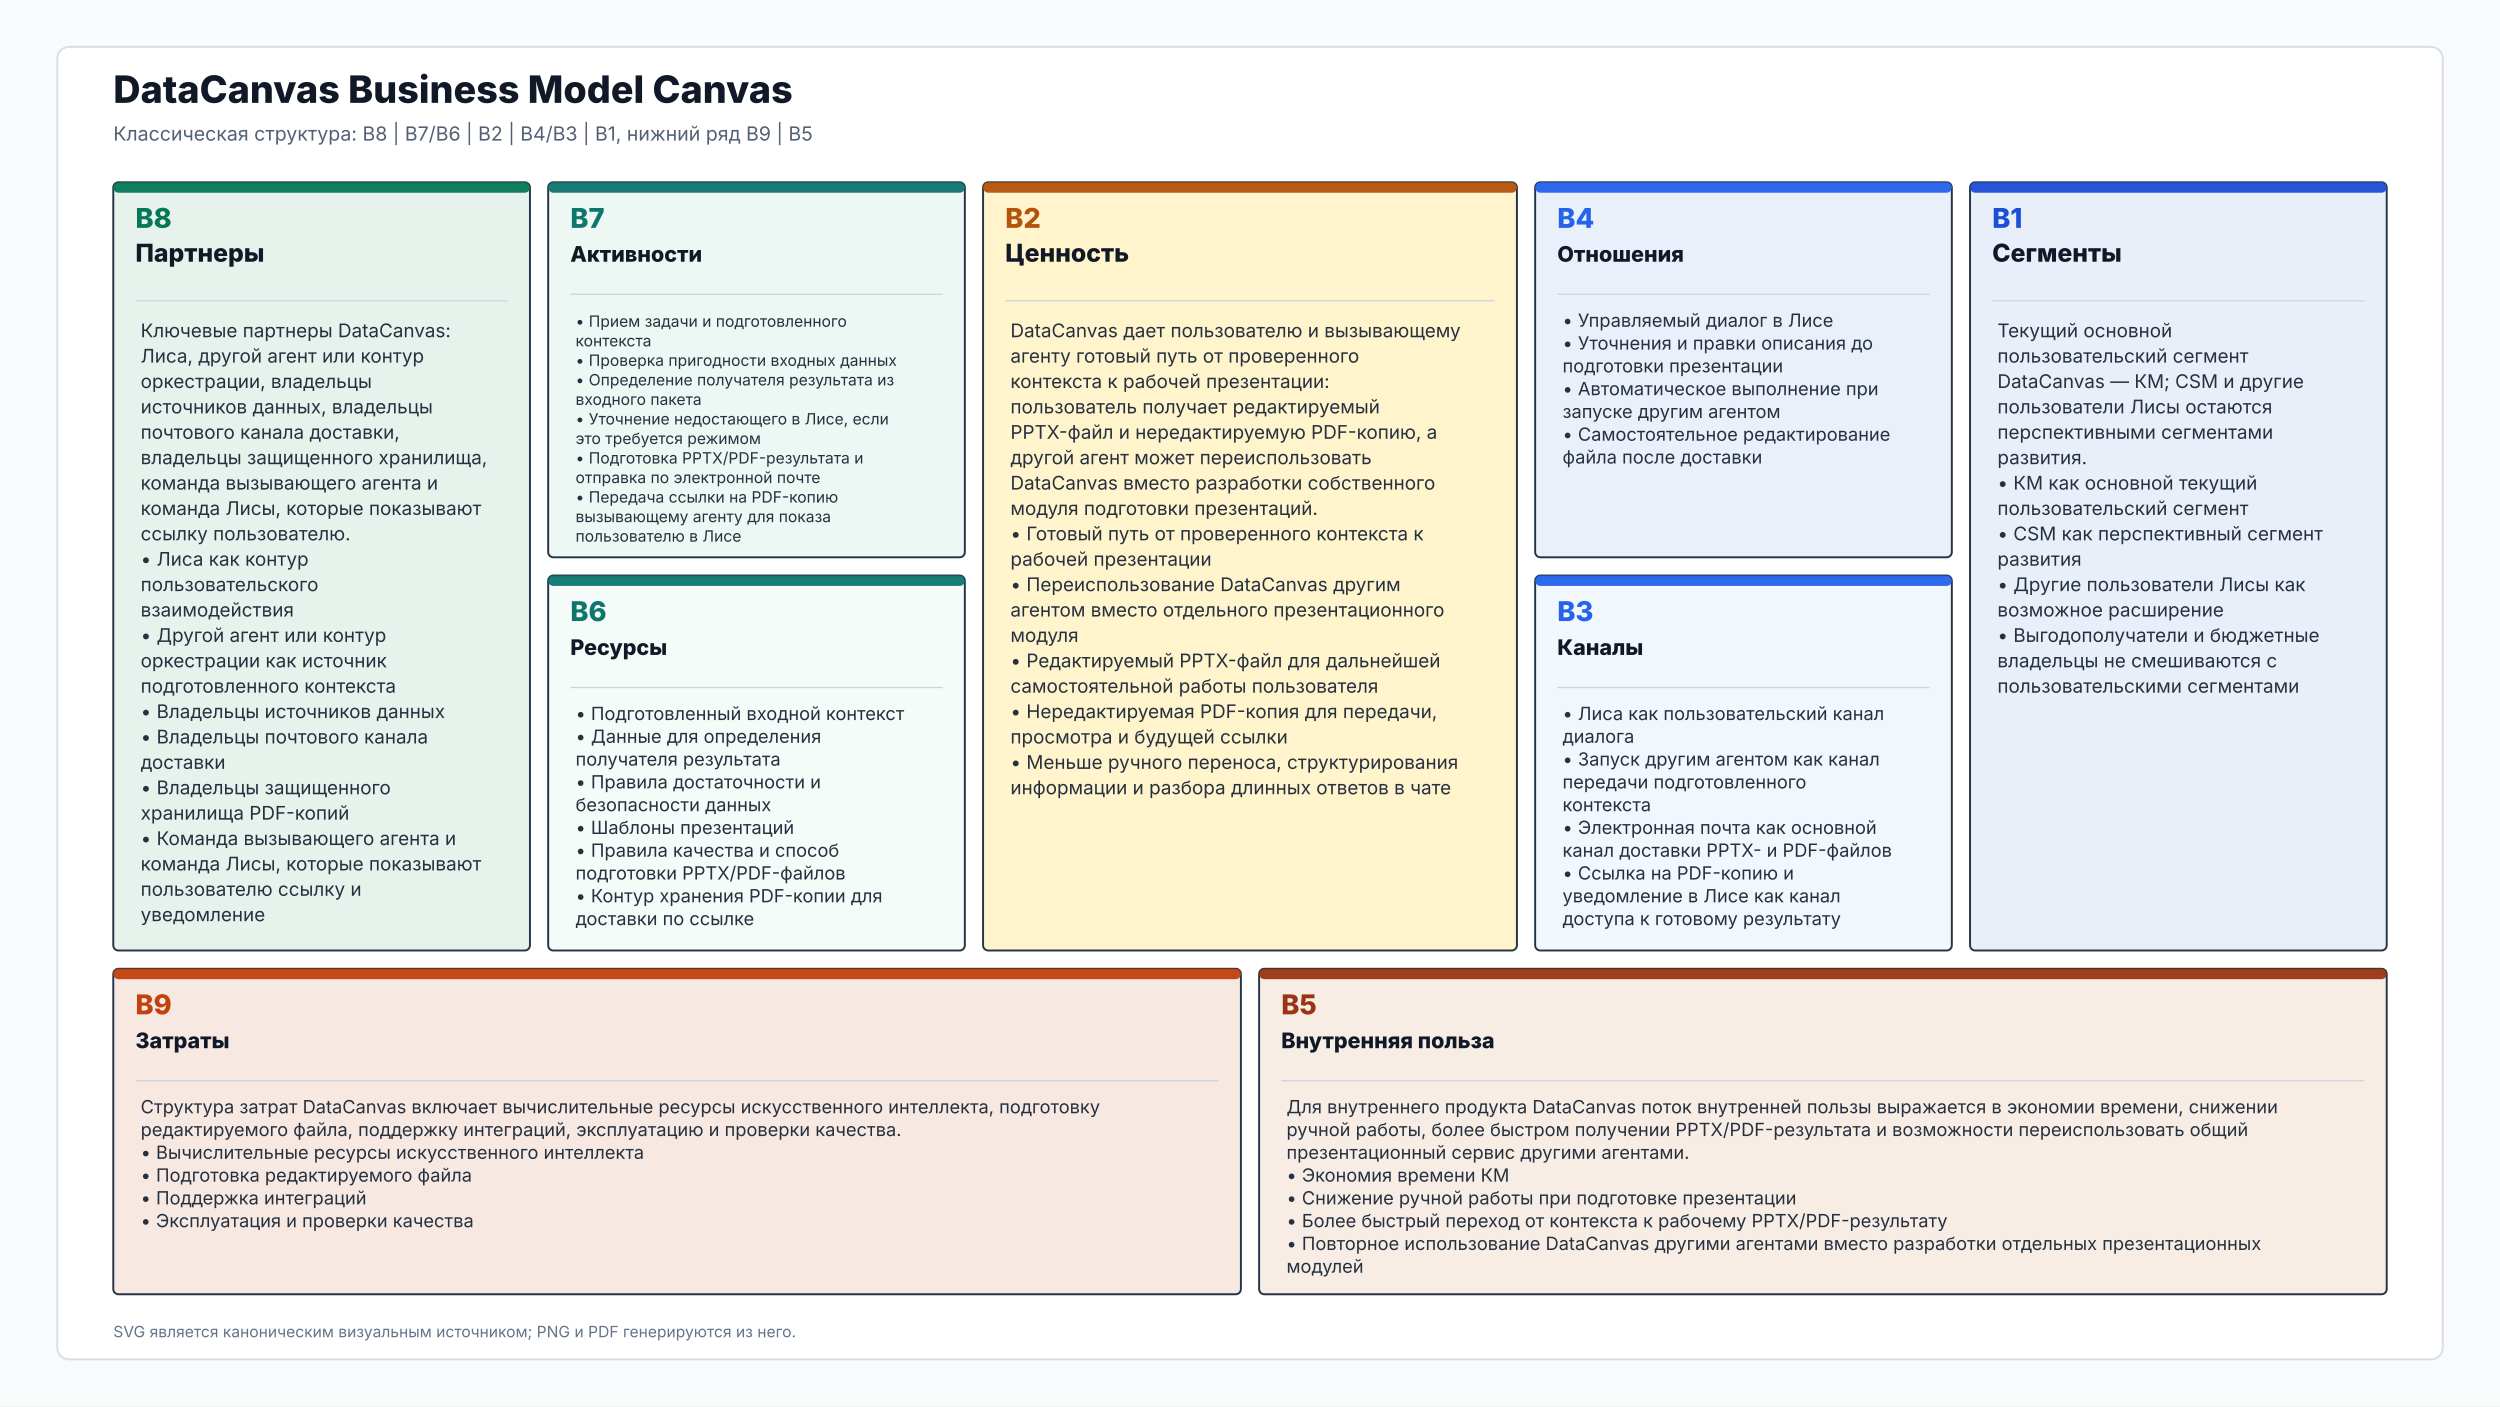
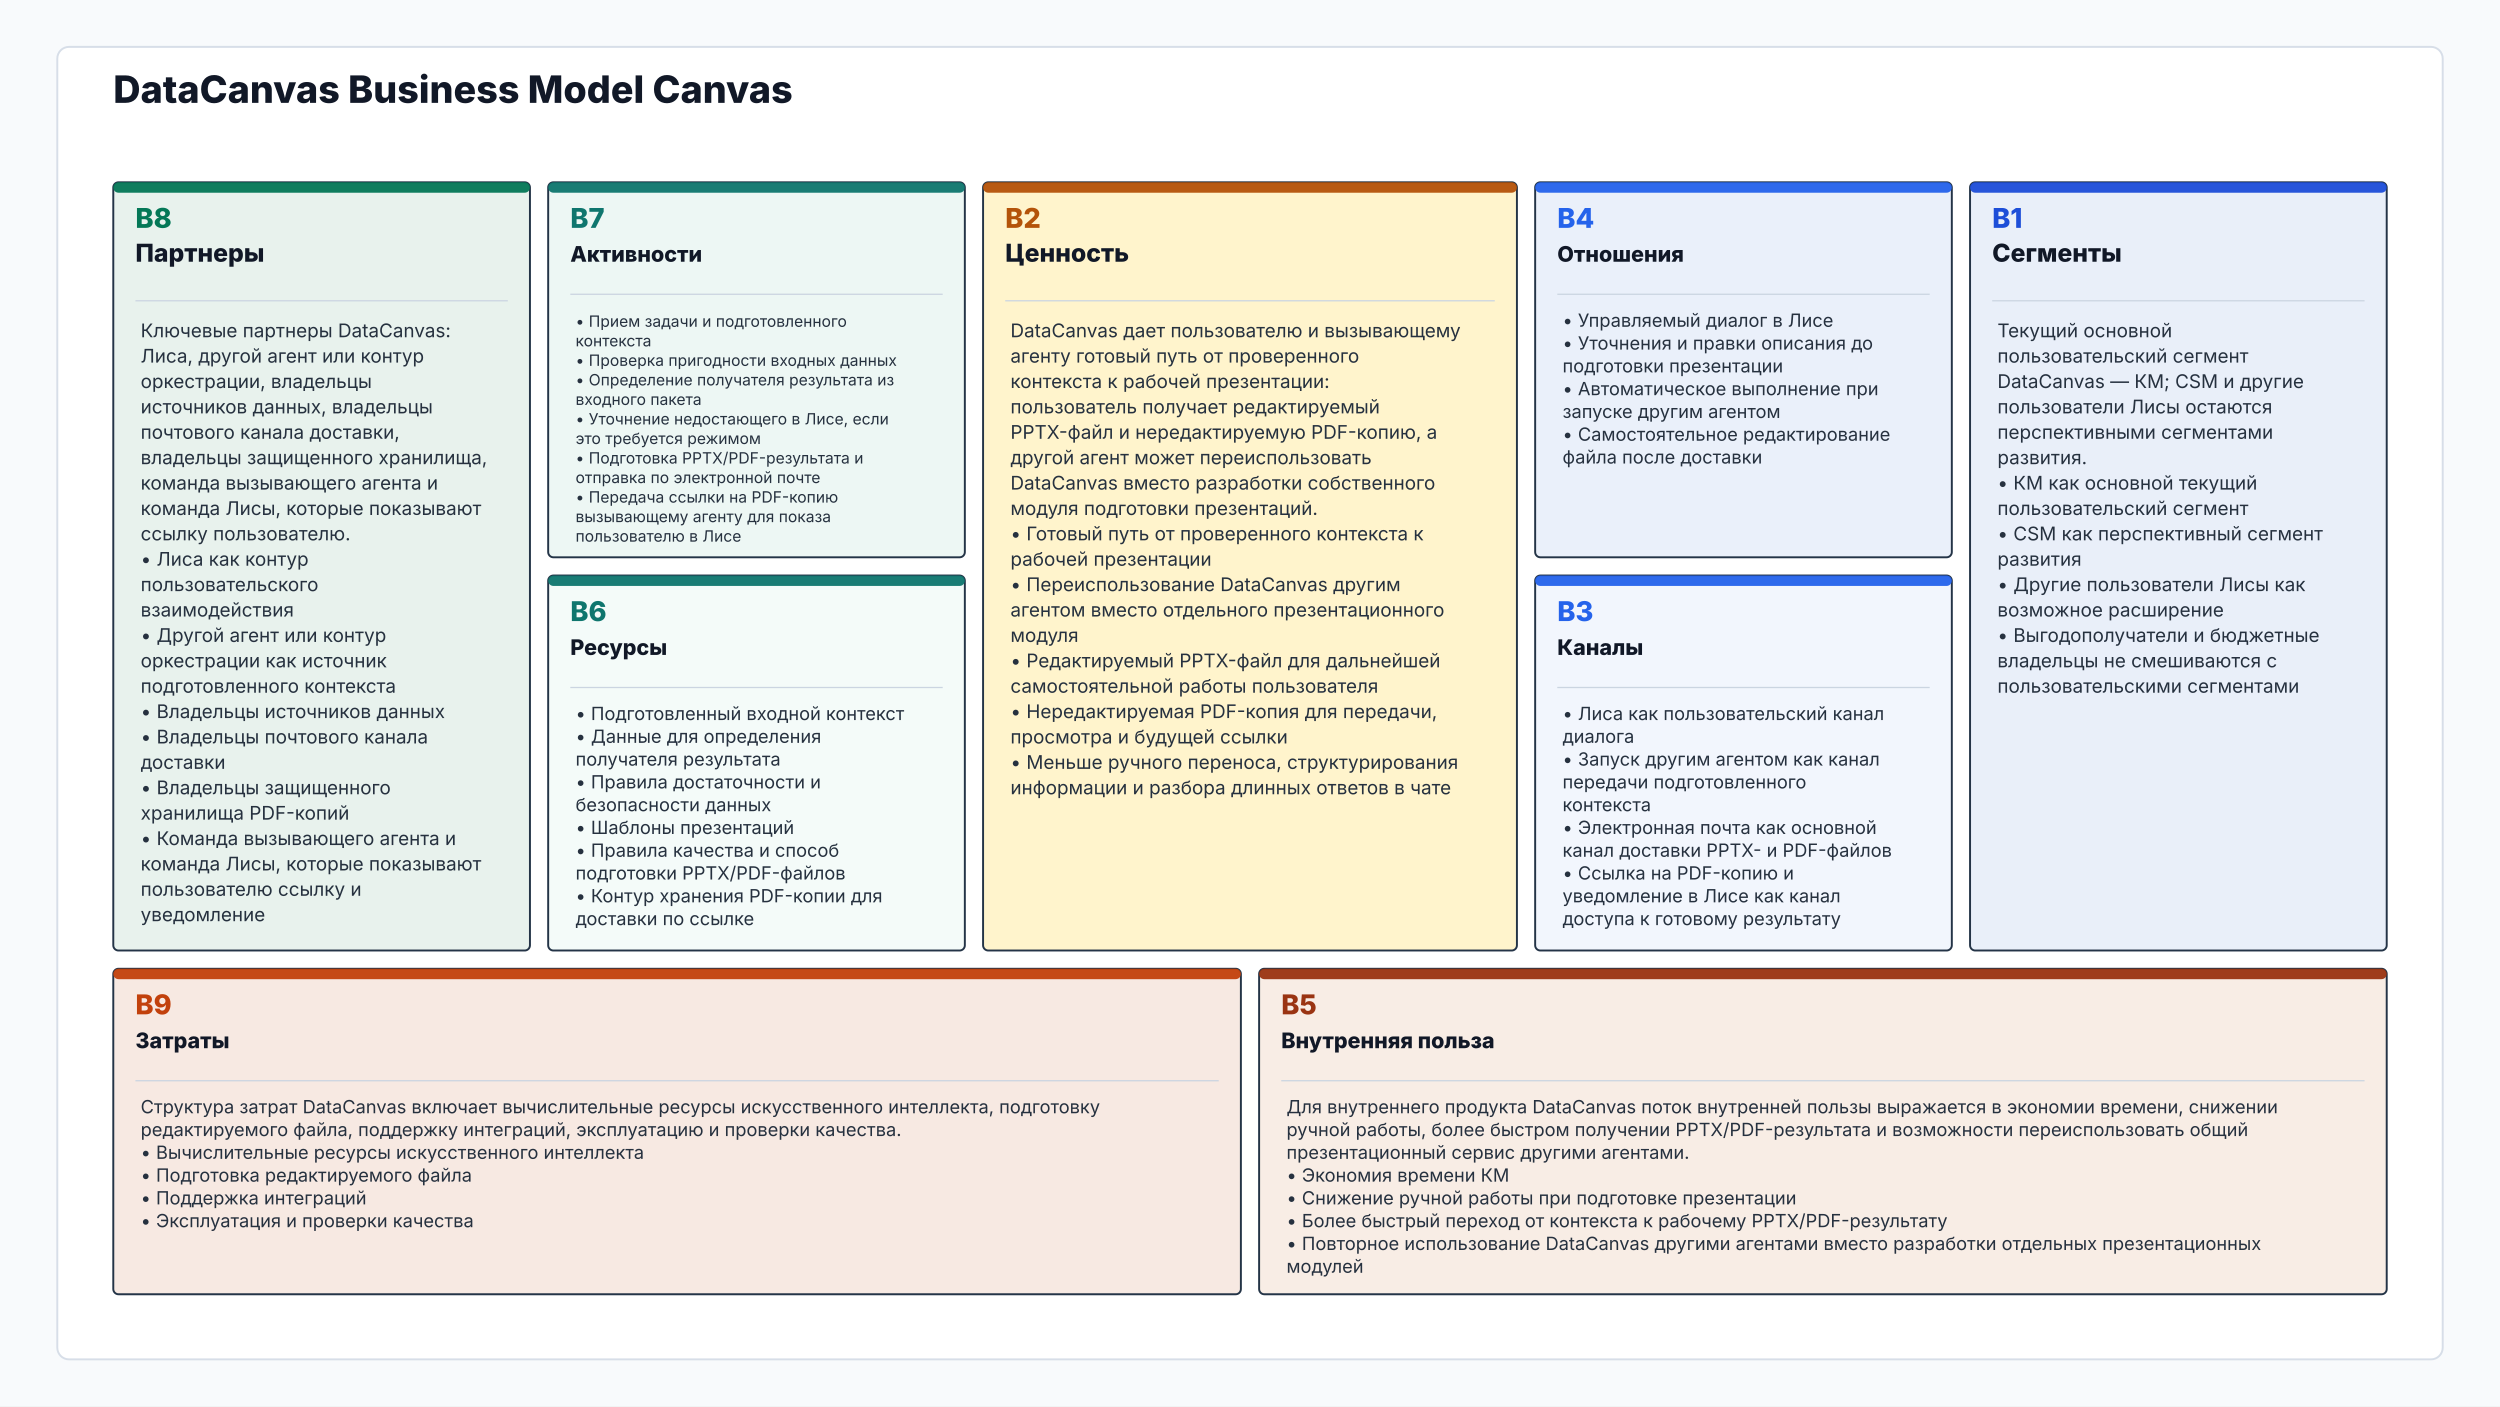
<svg xmlns="http://www.w3.org/2000/svg" data-role="bmc-root" role="img" width="3840" height="2160" viewBox="0 0 3840 2160">
  <rect data-role="bmc-background" width="3840" height="2160" fill="#f8fafc" />
  <rect data-role="bmc-frame" x="88" y="72" width="3664" height="2016" rx="18" fill="#ffffff" stroke="#d7dee8" stroke-width="3" />
  <text data-role="bmc-title" x="174" y="158" font-family="Inter, Arial, sans-serif" font-size="58" font-weight="820" fill="#111827">DataCanvas Business Model Canvas</text>
-   <text data-role="bmc-subtitle" x="174" y="216" font-family="Inter, Arial, sans-serif" font-size="30" font-weight="420" fill="#526174">Классическая структура: B8 | B7/B6 | B2 | B4/B3 | B1, нижний ряд B9 | B5</text>
  <g data-role="bmc-top-row">
    <g data-role="bmc-block" data-block="B8" data-layout-slot="top-left" transform="translate(174 280)">
      <rect width="640" height="1180" rx="8" fill="#e8f2ed" stroke="#243447" stroke-width="3" />
      <rect width="640" height="16" rx="8" fill="#047857" opacity="0.95" />
      <text data-role="bmc-block-number" x="34" y="70" font-family="Inter, Arial, sans-serif" font-size="42" font-weight="800" fill="#047857">B8</text>
      <text data-role="bmc-block-title" font-family="Inter, Arial, sans-serif" font-size="38" font-weight="760" fill="#111827">
        <tspan x="34" y="122">Партнеры</tspan>
      </text>
      <line x1="34" y1="182" x2="606" y2="182" stroke="#cbd5e1" stroke-width="2" />
      <text data-role="bmc-block-body" font-family="Inter, Arial, sans-serif" font-size="29" font-weight="400" fill="#26313f">
        <tspan x="42" y="238">Ключевые партнеры DataCanvas:</tspan>
        <tspan x="42" y="277">Лиса, другой агент или контур</tspan>
        <tspan x="42" y="316">оркестрации, владельцы</tspan>
        <tspan x="42" y="355">источников данных, владельцы</tspan>
        <tspan x="42" y="394">почтового канала доставки,</tspan>
        <tspan x="42" y="433">владельцы защищенного хранилища,</tspan>
        <tspan x="42" y="472">команда вызывающего агента и</tspan>
        <tspan x="42" y="511">команда Лисы, которые показывают</tspan>
        <tspan x="42" y="550">ссылку пользователю.</tspan>
        <tspan x="42" y="589">• Лиса как контур</tspan>
        <tspan x="42" y="628">пользовательского</tspan>
        <tspan x="42" y="667">взаимодействия</tspan>
        <tspan x="42" y="706">• Другой агент или контур</tspan>
        <tspan x="42" y="745">оркестрации как источник</tspan>
        <tspan x="42" y="784">подготовленного контекста</tspan>
        <tspan x="42" y="823">• Владельцы источников данных</tspan>
        <tspan x="42" y="862">• Владельцы почтового канала</tspan>
        <tspan x="42" y="901">доставки</tspan>
        <tspan x="42" y="940">• Владельцы защищенного</tspan>
        <tspan x="42" y="979">хранилища PDF-копий</tspan>
        <tspan x="42" y="1018">• Команда вызывающего агента и</tspan>
        <tspan x="42" y="1057">команда Лисы, которые показывают</tspan>
        <tspan x="42" y="1096">пользователю ссылку и</tspan>
        <tspan x="42" y="1135">уведомление</tspan>
      </text>
    </g>
    <g data-role="bmc-block" data-block="B7" data-layout-slot="top-split-upper" transform="translate(842 280)">
      <rect width="640" height="576" rx="8" fill="#edf7f4" stroke="#243447" stroke-width="3" />
      <rect width="640" height="16" rx="8" fill="#0f766e" opacity="0.95" />
      <text data-role="bmc-block-number" x="34" y="70" font-family="Inter, Arial, sans-serif" font-size="42" font-weight="800" fill="#0f766e">B7</text>
      <text data-role="bmc-block-title" font-family="Inter, Arial, sans-serif" font-size="33" font-weight="760" fill="#111827">
        <tspan x="34" y="122">Активности</tspan>
      </text>
      <line x1="34" y1="172" x2="606" y2="172" stroke="#cbd5e1" stroke-width="2" />
      <text data-role="bmc-block-body" font-family="Inter, Arial, sans-serif" font-size="24" font-weight="400" fill="#26313f">
        <tspan x="42" y="222">• Прием задачи и подготовленного</tspan>
        <tspan x="42" y="252">контекста</tspan>
        <tspan x="42" y="282">• Проверка пригодности входных данных</tspan>
        <tspan x="42" y="312">• Определение получателя результата из</tspan>
        <tspan x="42" y="342">входного пакета</tspan>
        <tspan x="42" y="372">• Уточнение недостающего в Лисе, если</tspan>
        <tspan x="42" y="402">это требуется режимом</tspan>
        <tspan x="42" y="432">• Подготовка PPTX/PDF-результата и</tspan>
        <tspan x="42" y="462">отправка по электронной почте</tspan>
        <tspan x="42" y="492">• Передача ссылки на PDF-копию</tspan>
        <tspan x="42" y="522">вызывающему агенту для показа</tspan>
        <tspan x="42" y="552">пользователю в Лисе</tspan>
      </text>
    </g>
    <g data-role="bmc-block" data-block="B6" data-layout-slot="top-split-lower" transform="translate(842 884)">
      <rect width="640" height="576" rx="8" fill="#f4fbf9" stroke="#243447" stroke-width="3" />
      <rect width="640" height="16" rx="8" fill="#0f766e" opacity="0.95" />
      <text data-role="bmc-block-number" x="34" y="70" font-family="Inter, Arial, sans-serif" font-size="42" font-weight="800" fill="#0f766e">B6</text>
      <text data-role="bmc-block-title" font-family="Inter, Arial, sans-serif" font-size="33" font-weight="760" fill="#111827">
        <tspan x="34" y="122">Ресурсы</tspan>
      </text>
      <line x1="34" y1="172" x2="606" y2="172" stroke="#cbd5e1" stroke-width="2" />
      <text data-role="bmc-block-body" font-family="Inter, Arial, sans-serif" font-size="28" font-weight="400" fill="#26313f">
        <tspan x="42" y="222">• Подготовленный входной контекст</tspan>
        <tspan x="42" y="257">• Данные для определения</tspan>
        <tspan x="42" y="292">получателя результата</tspan>
        <tspan x="42" y="327">• Правила достаточности и</tspan>
        <tspan x="42" y="362">безопасности данных</tspan>
        <tspan x="42" y="397">• Шаблоны презентаций</tspan>
        <tspan x="42" y="432">• Правила качества и способ</tspan>
        <tspan x="42" y="467">подготовки PPTX/PDF-файлов</tspan>
        <tspan x="42" y="502">• Контур хранения PDF-копии для</tspan>
        <tspan x="42" y="537">доставки по ссылке</tspan>
      </text>
    </g>
    <g data-role="bmc-block" data-block="B2" data-layout-slot="top-center" transform="translate(1510 280)">
      <rect width="820" height="1180" rx="8" fill="#fff4cc" stroke="#243447" stroke-width="3" />
      <rect width="820" height="16" rx="8" fill="#b45309" opacity="0.95" />
      <text data-role="bmc-block-number" x="34" y="70" font-family="Inter, Arial, sans-serif" font-size="42" font-weight="800" fill="#b45309">B2</text>
      <text data-role="bmc-block-title" font-family="Inter, Arial, sans-serif" font-size="38" font-weight="760" fill="#111827">
        <tspan x="34" y="122">Ценность</tspan>
      </text>
      <line x1="34" y1="182" x2="786" y2="182" stroke="#cbd5e1" stroke-width="2" />
      <text data-role="bmc-block-body" font-family="Inter, Arial, sans-serif" font-size="29" font-weight="400" fill="#26313f">
        <tspan x="42" y="238">DataCanvas дает пользователю и вызывающему</tspan>
        <tspan x="42" y="277">агенту готовый путь от проверенного</tspan>
        <tspan x="42" y="316">контекста к рабочей презентации:</tspan>
        <tspan x="42" y="355">пользователь получает редактируемый</tspan>
        <tspan x="42" y="394">PPTX-файл и нередактируемую PDF-копию, а</tspan>
        <tspan x="42" y="433">другой агент может переиспользовать</tspan>
        <tspan x="42" y="472">DataCanvas вместо разработки собственного</tspan>
        <tspan x="42" y="511">модуля подготовки презентаций.</tspan>
        <tspan x="42" y="550">• Готовый путь от проверенного контекста к</tspan>
        <tspan x="42" y="589">рабочей презентации</tspan>
        <tspan x="42" y="628">• Переиспользование DataCanvas другим</tspan>
        <tspan x="42" y="667">агентом вместо отдельного презентационного</tspan>
        <tspan x="42" y="706">модуля</tspan>
        <tspan x="42" y="745">• Редактируемый PPTX-файл для дальнейшей</tspan>
        <tspan x="42" y="784">самостоятельной работы пользователя</tspan>
        <tspan x="42" y="823">• Нередактируемая PDF-копия для передачи,</tspan>
        <tspan x="42" y="862">просмотра и будущей ссылки</tspan>
        <tspan x="42" y="901">• Меньше ручного переноса, структурирования</tspan>
        <tspan x="42" y="940">информации и разбора длинных ответов в чате</tspan>
      </text>
    </g>
    <g data-role="bmc-block" data-block="B4" data-layout-slot="top-split-upper" transform="translate(2358 280)">
      <rect width="640" height="576" rx="8" fill="#eaf0fa" stroke="#243447" stroke-width="3" />
      <rect width="640" height="16" rx="8" fill="#2563eb" opacity="0.95" />
      <text data-role="bmc-block-number" x="34" y="70" font-family="Inter, Arial, sans-serif" font-size="42" font-weight="800" fill="#2563eb">B4</text>
      <text data-role="bmc-block-title" font-family="Inter, Arial, sans-serif" font-size="33" font-weight="760" fill="#111827">
        <tspan x="34" y="122">Отношения</tspan>
      </text>
      <line x1="34" y1="172" x2="606" y2="172" stroke="#cbd5e1" stroke-width="2" />
      <text data-role="bmc-block-body" font-family="Inter, Arial, sans-serif" font-size="28" font-weight="400" fill="#26313f">
        <tspan x="42" y="222">• Управляемый диалог в Лисе</tspan>
        <tspan x="42" y="257">• Уточнения и правки описания до</tspan>
        <tspan x="42" y="292">подготовки презентации</tspan>
        <tspan x="42" y="327">• Автоматическое выполнение при</tspan>
        <tspan x="42" y="362">запуске другим агентом</tspan>
        <tspan x="42" y="397">• Самостоятельное редактирование</tspan>
        <tspan x="42" y="432">файла после доставки</tspan>
      </text>
    </g>
    <g data-role="bmc-block" data-block="B3" data-layout-slot="top-split-lower" transform="translate(2358 884)">
      <rect width="640" height="576" rx="8" fill="#f2f6fd" stroke="#243447" stroke-width="3" />
      <rect width="640" height="16" rx="8" fill="#2563eb" opacity="0.95" />
      <text data-role="bmc-block-number" x="34" y="70" font-family="Inter, Arial, sans-serif" font-size="42" font-weight="800" fill="#2563eb">B3</text>
      <text data-role="bmc-block-title" font-family="Inter, Arial, sans-serif" font-size="33" font-weight="760" fill="#111827">
        <tspan x="34" y="122">Каналы</tspan>
      </text>
      <line x1="34" y1="172" x2="606" y2="172" stroke="#cbd5e1" stroke-width="2" />
      <text data-role="bmc-block-body" font-family="Inter, Arial, sans-serif" font-size="28" font-weight="400" fill="#26313f">
        <tspan x="42" y="222">• Лиса как пользовательский канал</tspan>
        <tspan x="42" y="257">диалога</tspan>
        <tspan x="42" y="292">• Запуск другим агентом как канал</tspan>
        <tspan x="42" y="327">передачи подготовленного</tspan>
        <tspan x="42" y="362">контекста</tspan>
        <tspan x="42" y="397">• Электронная почта как основной</tspan>
        <tspan x="42" y="432">канал доставки PPTX- и PDF-файлов</tspan>
        <tspan x="42" y="467">• Ссылка на PDF-копию и</tspan>
        <tspan x="42" y="502">уведомление в Лисе как канал</tspan>
        <tspan x="42" y="537">доступа к готовому результату</tspan>
      </text>
    </g>
    <g data-role="bmc-block" data-block="B1" data-layout-slot="top-right" transform="translate(3026 280)">
      <rect width="640" height="1180" rx="8" fill="#e9eff9" stroke="#243447" stroke-width="3" />
      <rect width="640" height="16" rx="8" fill="#1d4ed8" opacity="0.95" />
      <text data-role="bmc-block-number" x="34" y="70" font-family="Inter, Arial, sans-serif" font-size="42" font-weight="800" fill="#1d4ed8">B1</text>
      <text data-role="bmc-block-title" font-family="Inter, Arial, sans-serif" font-size="38" font-weight="760" fill="#111827">
        <tspan x="34" y="122">Сегменты</tspan>
      </text>
      <line x1="34" y1="182" x2="606" y2="182" stroke="#cbd5e1" stroke-width="2" />
      <text data-role="bmc-block-body" font-family="Inter, Arial, sans-serif" font-size="29" font-weight="400" fill="#26313f">
        <tspan x="42" y="238">Текущий основной</tspan>
        <tspan x="42" y="277">пользовательский сегмент</tspan>
        <tspan x="42" y="316">DataCanvas — КМ; CSM и другие</tspan>
        <tspan x="42" y="355">пользователи Лисы остаются</tspan>
        <tspan x="42" y="394">перспективными сегментами</tspan>
        <tspan x="42" y="433">развития.</tspan>
        <tspan x="42" y="472">• КМ как основной текущий</tspan>
        <tspan x="42" y="511">пользовательский сегмент</tspan>
        <tspan x="42" y="550">• CSM как перспективный сегмент</tspan>
        <tspan x="42" y="589">развития</tspan>
        <tspan x="42" y="628">• Другие пользователи Лисы как</tspan>
        <tspan x="42" y="667">возможное расширение</tspan>
        <tspan x="42" y="706">• Выгодополучатели и бюджетные</tspan>
        <tspan x="42" y="745">владельцы не смешиваются с</tspan>
        <tspan x="42" y="784">пользовательскими сегментами</tspan>
      </text>
    </g>
  </g>
  <g data-role="bmc-bottom-row">
    <g data-role="bmc-block" data-block="B9" data-layout-slot="bottom-left" data-extra-role="bmc-cost-row" transform="translate(174 1488)">
      <rect width="1732" height="500" rx="8" fill="#f7e9e2" stroke="#243447" stroke-width="3" />
      <rect width="1732" height="16" rx="8" fill="#c2410c" opacity="0.95" />
      <text data-role="bmc-block-number" x="34" y="70" font-family="Inter, Arial, sans-serif" font-size="42" font-weight="800" fill="#c2410c">B9</text>
      <text data-role="bmc-block-title" font-family="Inter, Arial, sans-serif" font-size="33" font-weight="760" fill="#111827">
        <tspan x="34" y="122">Затраты</tspan>
      </text>
      <line x1="34" y1="172" x2="1698" y2="172" stroke="#cbd5e1" stroke-width="2" />
      <text data-role="bmc-block-body" font-family="Inter, Arial, sans-serif" font-size="28" font-weight="400" fill="#26313f">
        <tspan x="42" y="222">Структура затрат DataCanvas включает вычислительные ресурсы искусственного интеллекта, подготовку</tspan>
        <tspan x="42" y="257">редактируемого файла, поддержку интеграций, эксплуатацию и проверки качества.</tspan>
        <tspan x="42" y="292">• Вычислительные ресурсы искусственного интеллекта</tspan>
        <tspan x="42" y="327">• Подготовка редактируемого файла</tspan>
        <tspan x="42" y="362">• Поддержка интеграций</tspan>
        <tspan x="42" y="397">• Эксплуатация и проверки качества</tspan>
      </text>
    </g>
    <g data-role="bmc-block" data-block="B5" data-layout-slot="bottom-right" data-extra-role="bmc-value-stream-row" transform="translate(1934 1488)">
      <rect width="1732" height="500" rx="8" fill="#f8ede5" stroke="#243447" stroke-width="3" />
      <rect width="1732" height="16" rx="8" fill="#9a3412" opacity="0.95" />
      <text data-role="bmc-block-number" x="34" y="70" font-family="Inter, Arial, sans-serif" font-size="42" font-weight="800" fill="#9a3412">B5</text>
      <text data-role="bmc-block-title" font-family="Inter, Arial, sans-serif" font-size="33" font-weight="760" fill="#111827">
        <tspan x="34" y="122">Внутренняя польза</tspan>
      </text>
      <line x1="34" y1="172" x2="1698" y2="172" stroke="#cbd5e1" stroke-width="2" />
      <text data-role="bmc-block-body" font-family="Inter, Arial, sans-serif" font-size="28" font-weight="400" fill="#26313f">
        <tspan x="42" y="222">Для внутреннего продукта DataCanvas поток внутренней пользы выражается в экономии времени, снижении</tspan>
        <tspan x="42" y="257">ручной работы, более быстром получении PPTX/PDF-результата и возможности переиспользовать общий</tspan>
        <tspan x="42" y="292">презентационный сервис другими агентами.</tspan>
        <tspan x="42" y="327">• Экономия времени КМ</tspan>
        <tspan x="42" y="362">• Снижение ручной работы при подготовке презентации</tspan>
        <tspan x="42" y="397">• Более быстрый переход от контекста к рабочему PPTX/PDF-результату</tspan>
        <tspan x="42" y="432">• Повторное использование DataCanvas другими агентами вместо разработки отдельных презентационных</tspan>
        <tspan x="42" y="467">модулей</tspan>
      </text>
    </g>
  </g>
-   <text data-role="bmc-footer" x="174" y="2054" font-family="Inter, Arial, sans-serif" font-size="24" fill="#64748b">SVG является каноническим визуальным источником; PNG и PDF генерируются из него.</text>
</svg>
